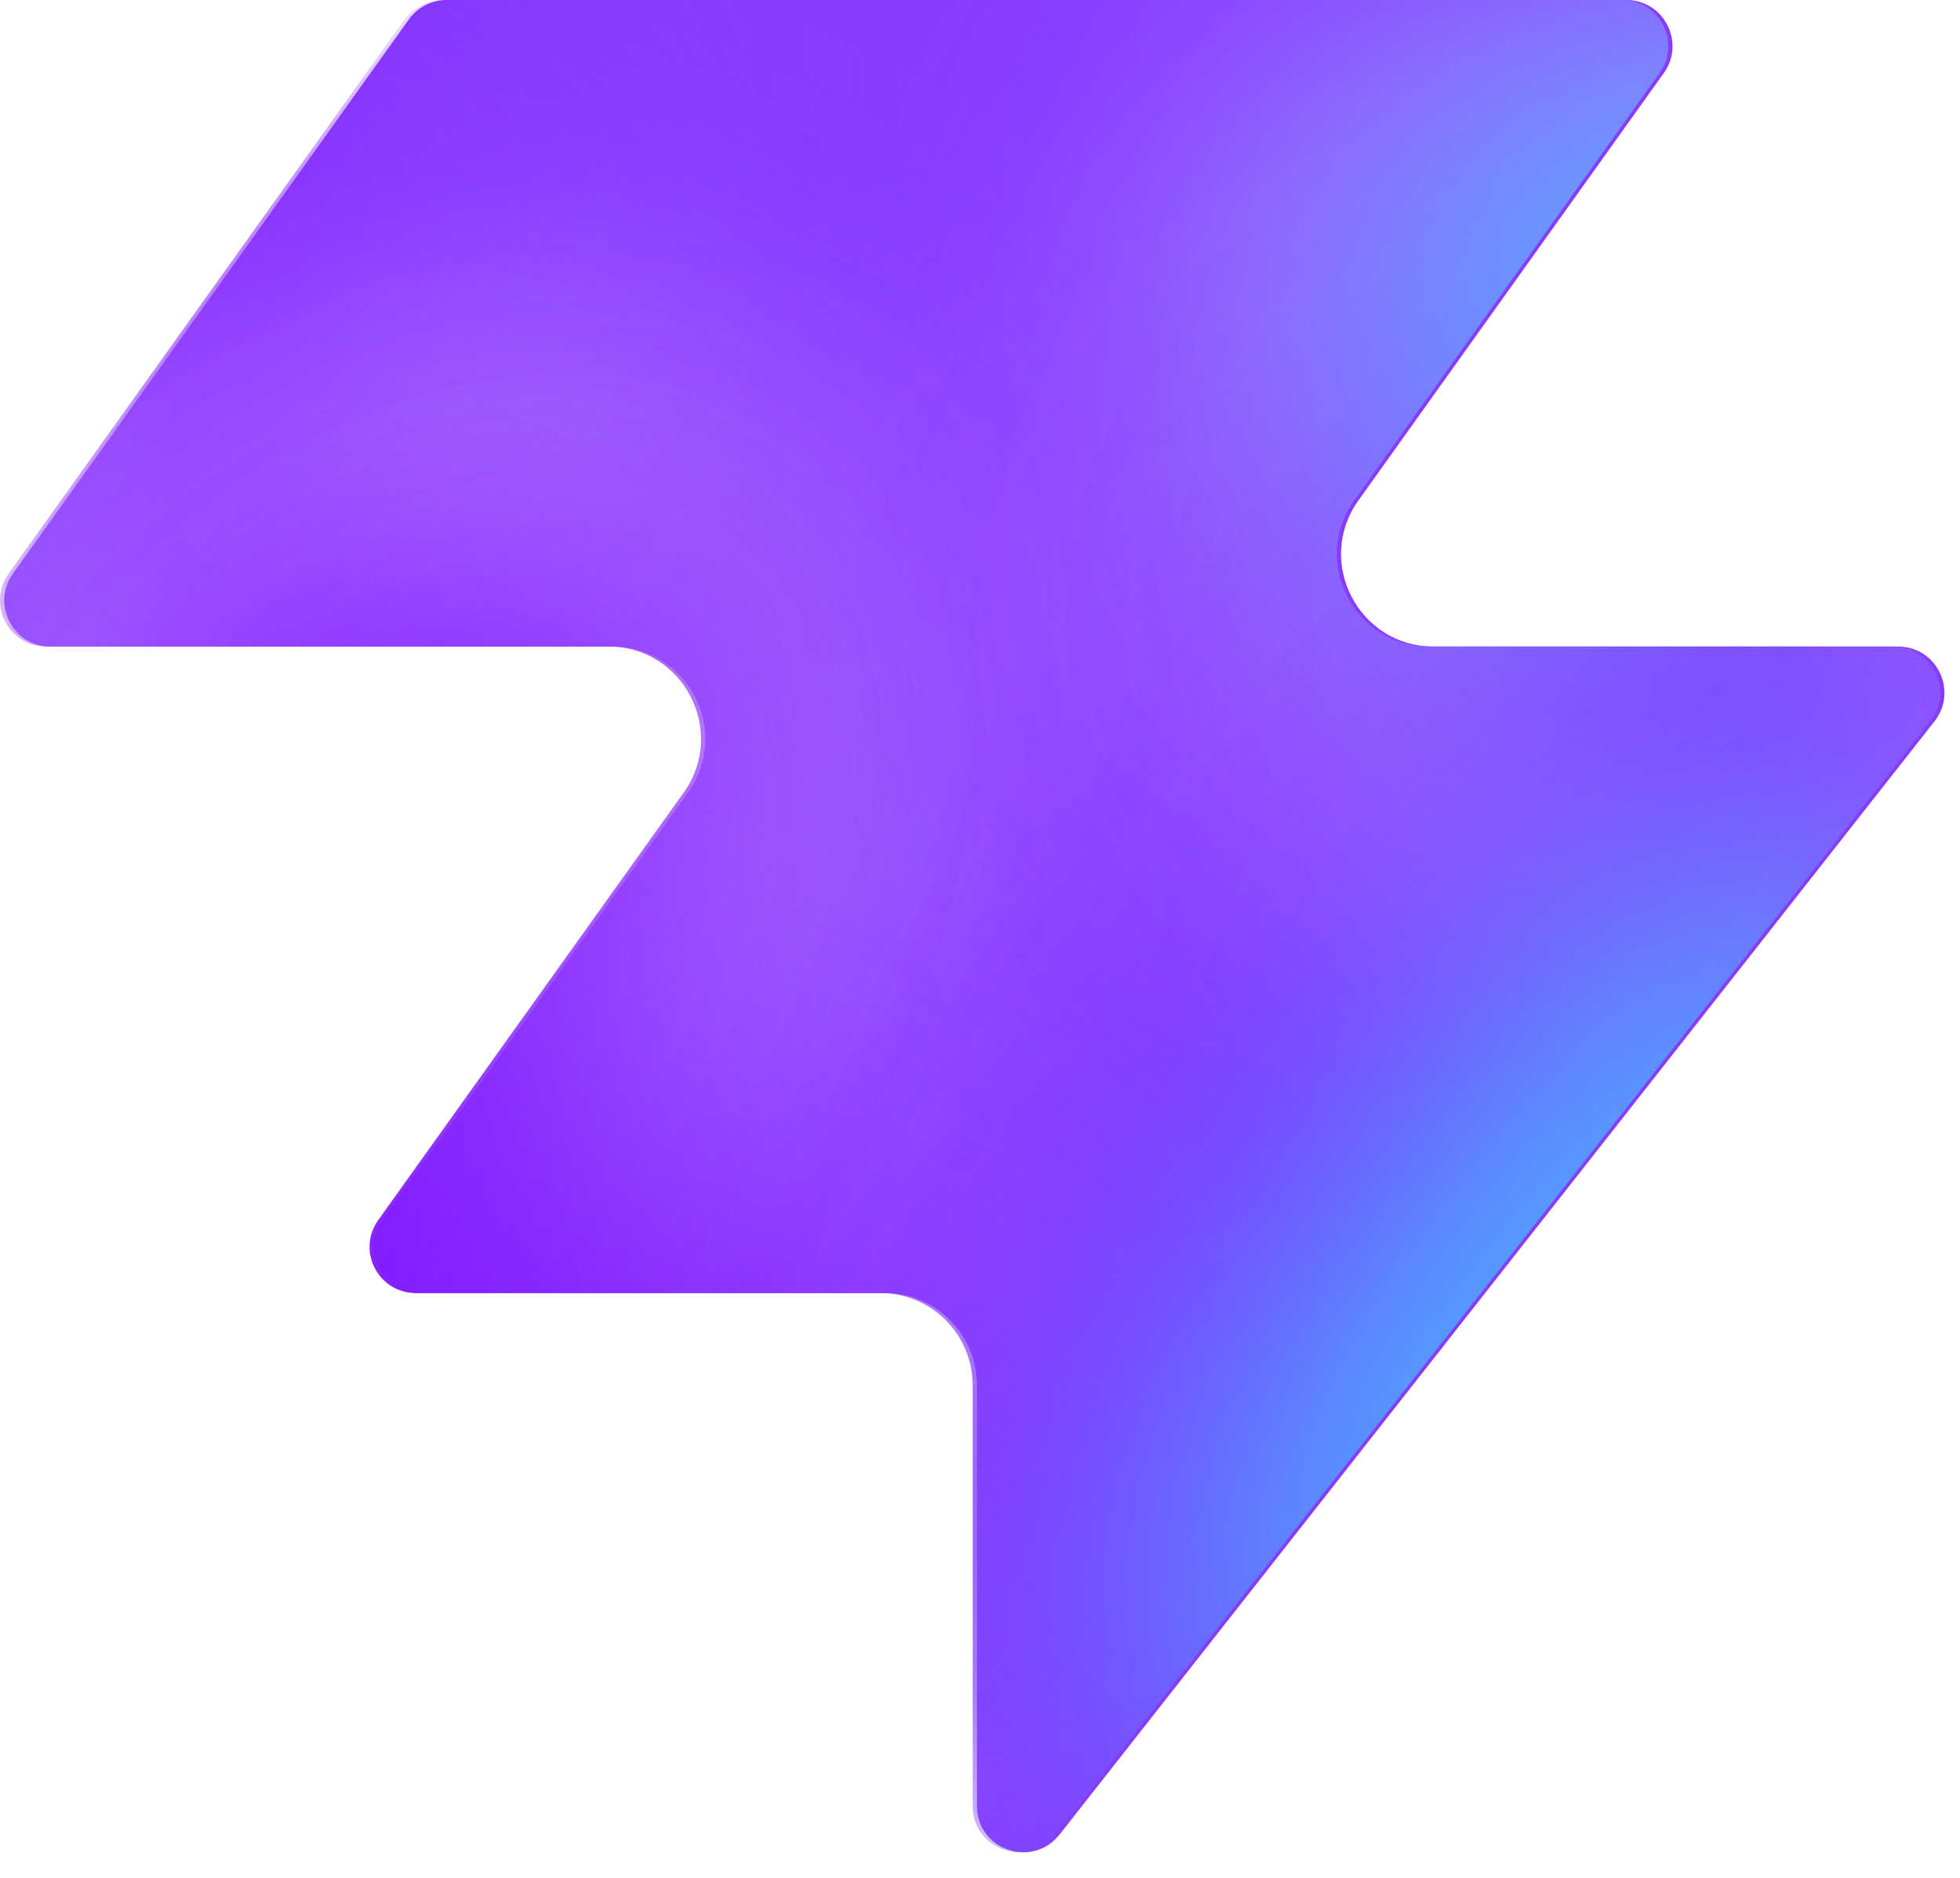
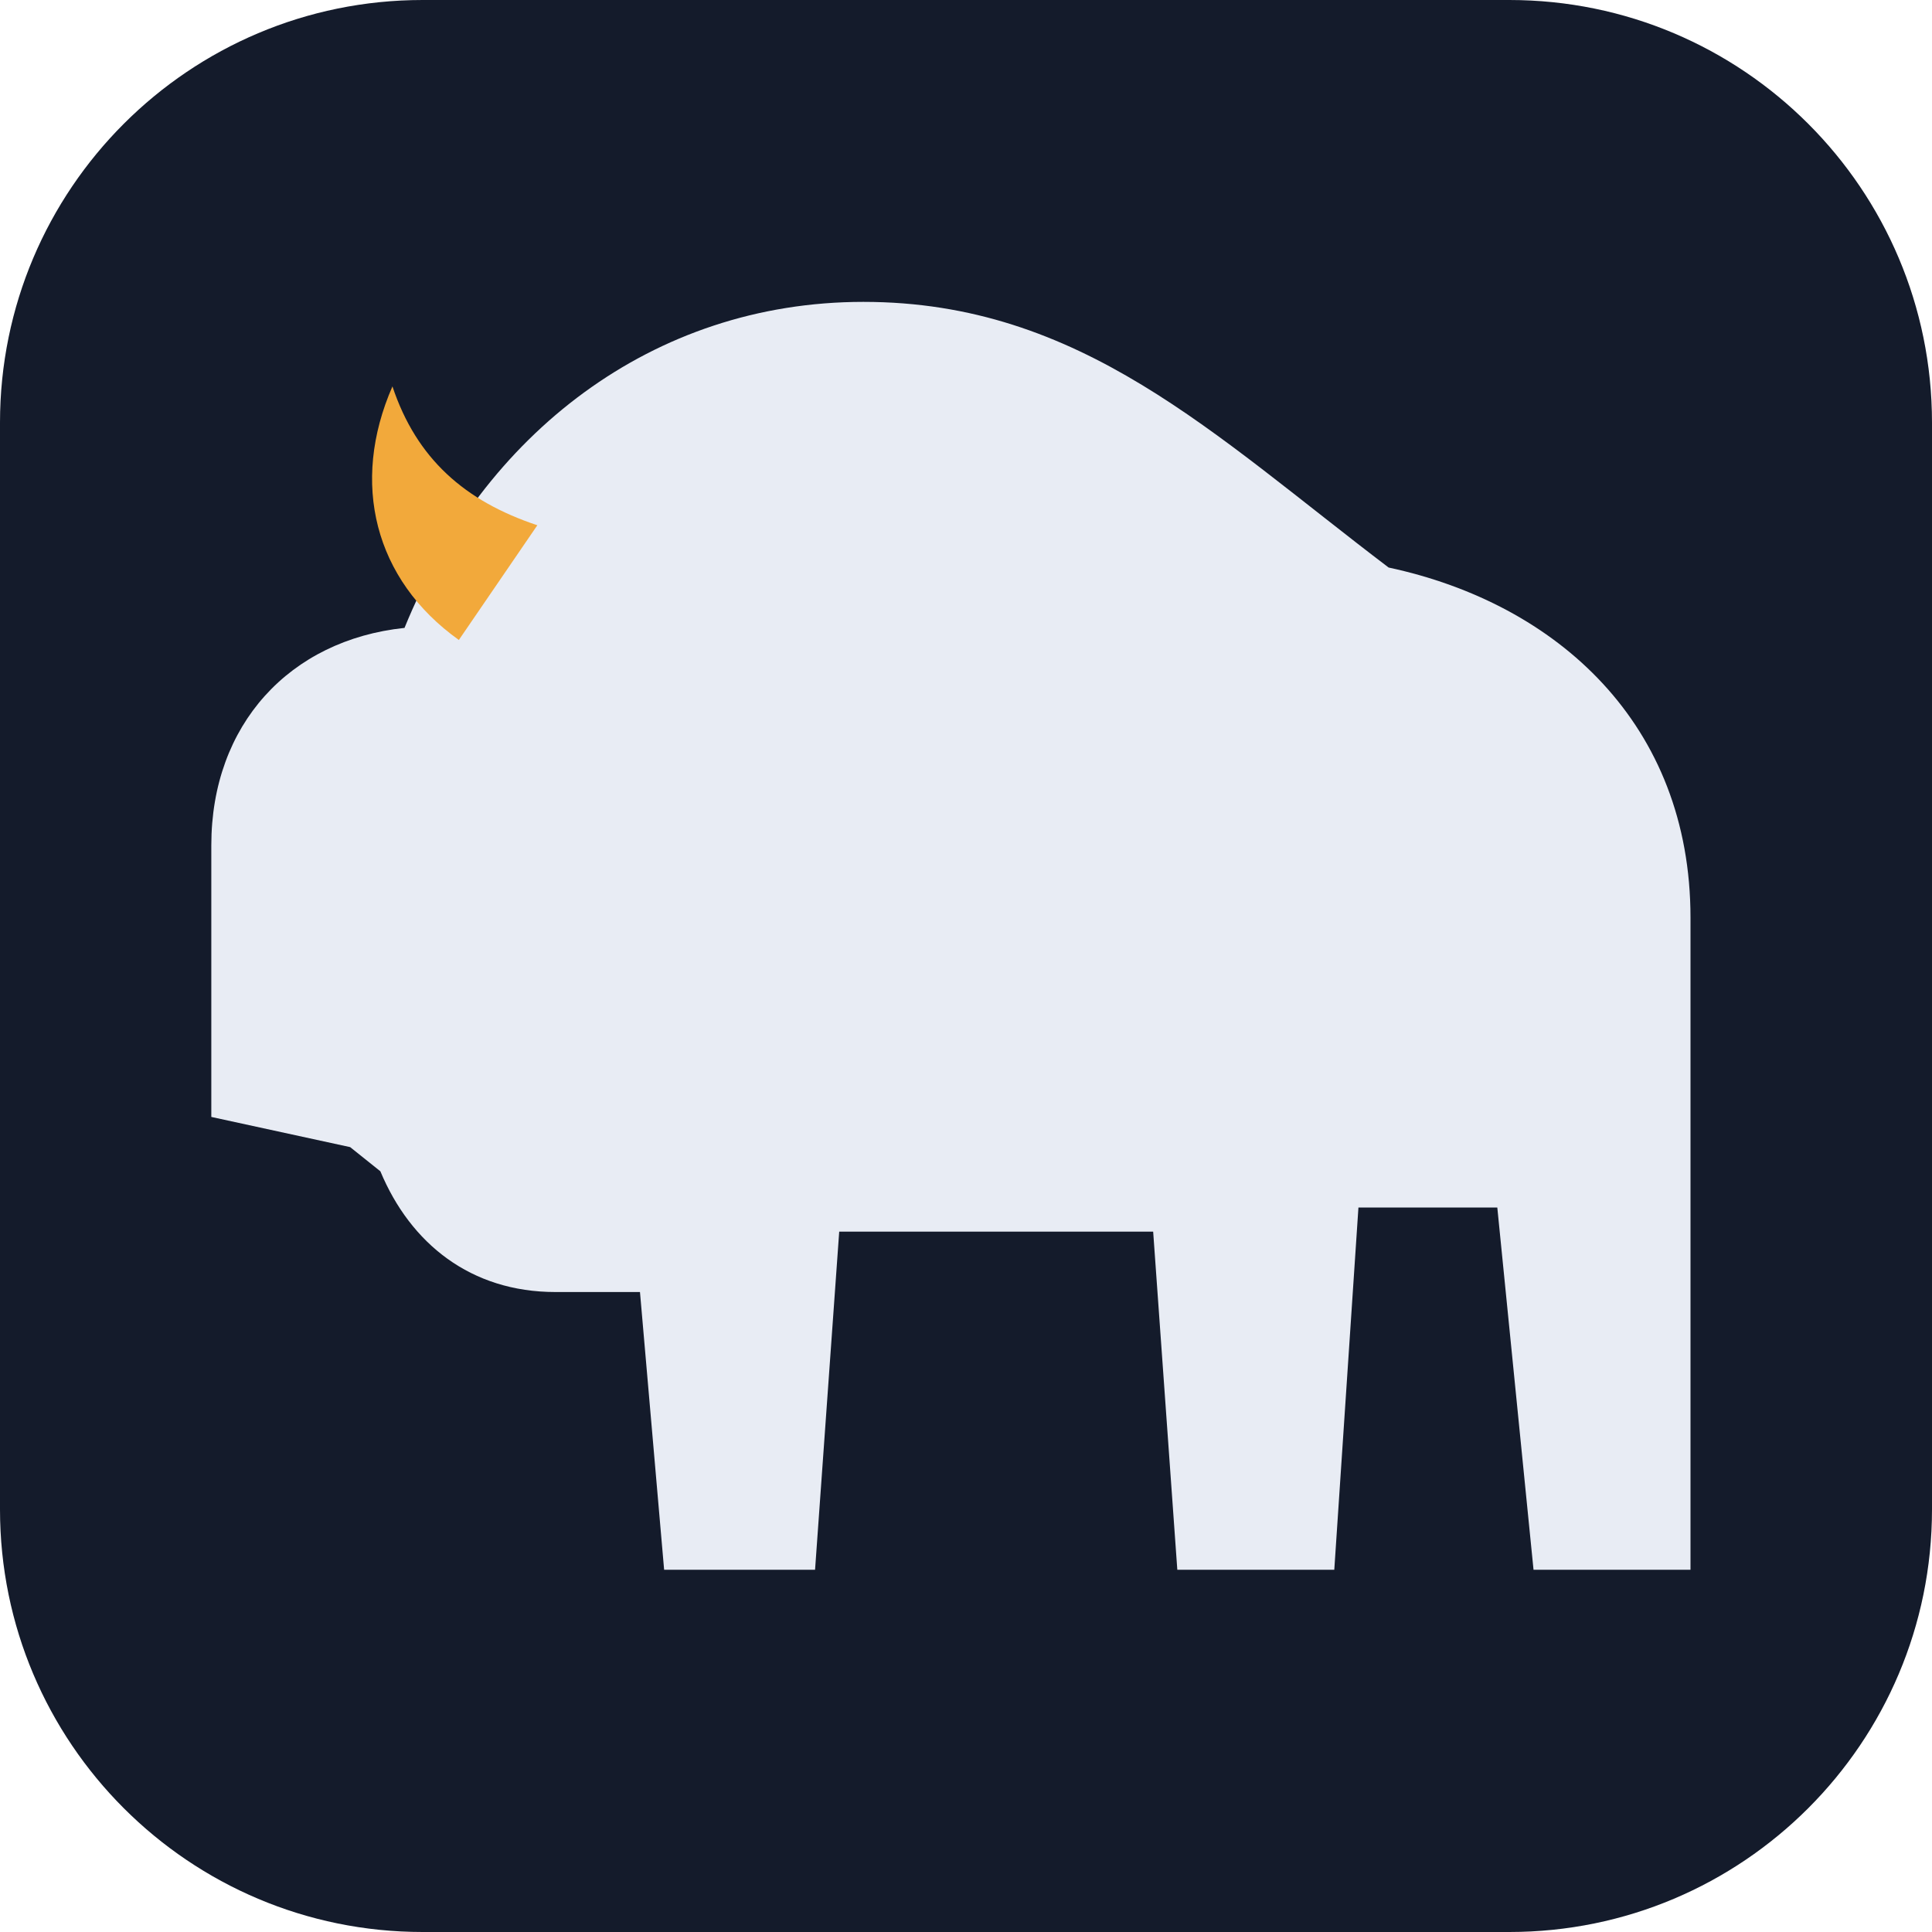
- <svg xmlns="http://www.w3.org/2000/svg" width="48" height="46" fill="none" viewBox="0 0 48 46">
-   <path fill="#863bff" d="M25.946 44.938c-.664.845-2.021.375-2.021-.698V33.937a2.26 2.26 0 0 0-2.262-2.262H10.287c-.92 0-1.456-1.04-.92-1.788l7.48-10.471c1.07-1.497 0-3.578-1.842-3.578H1.237c-.92 0-1.456-1.04-.92-1.788L10.013.474c.214-.297.556-.474.92-.474h28.894c.92 0 1.456 1.04.92 1.788l-7.48 10.471c-1.07 1.498 0 3.579 1.842 3.579h11.377c.943 0 1.473 1.088.89 1.83L25.947 44.94z" style="fill:#863bff;fill:color(display-p3 .525 .23 1);fill-opacity:1" />
-   <mask id="a" width="48" height="46" x="0" y="0" maskUnits="userSpaceOnUse" style="mask-type:alpha">
-     <path fill="#000" d="M25.842 44.938c-.664.844-2.021.375-2.021-.698V33.937a2.26 2.26 0 0 0-2.262-2.262H10.183c-.92 0-1.456-1.04-.92-1.788l7.48-10.471c1.07-1.498 0-3.579-1.842-3.579H1.133c-.92 0-1.456-1.04-.92-1.787L9.91.473c.214-.297.556-.474.92-.474h28.894c.92 0 1.456 1.04.92 1.788l-7.48 10.471c-1.07 1.498 0 3.578 1.842 3.578h11.377c.943 0 1.473 1.088.89 1.832L25.843 44.94z" style="fill:#000;fill-opacity:1" />
-   </mask>
-   <g mask="url(#a)">
-     <g filter="url(#b)">
-       <ellipse cx="5.508" cy="14.704" fill="#ede6ff" rx="5.508" ry="14.704" style="fill:#ede6ff;fill:color(display-p3 .927 .903 1);fill-opacity:1" transform="matrix(.00324 1 1 -.00324 -4.47 31.516)" />
-     </g>
-     <g filter="url(#c)">
-       <ellipse cx="10.399" cy="29.851" fill="#ede6ff" rx="10.399" ry="29.851" style="fill:#ede6ff;fill:color(display-p3 .927 .903 1);fill-opacity:1" transform="matrix(.00324 1 1 -.00324 -39.328 7.883)" />
-     </g>
-     <g filter="url(#d)">
-       <ellipse cx="5.508" cy="30.487" fill="#7e14ff" rx="5.508" ry="30.487" style="fill:#7e14ff;fill:color(display-p3 .492 .077 1);fill-opacity:1" transform="rotate(89.814 -25.913 -14.639)scale(1 -1)" />
-     </g>
-     <g filter="url(#e)">
-       <ellipse cx="5.508" cy="30.599" fill="#7e14ff" rx="5.508" ry="30.599" style="fill:#7e14ff;fill:color(display-p3 .492 .077 1);fill-opacity:1" transform="rotate(89.814 -32.644 -3.334)scale(1 -1)" />
-     </g>
-     <g filter="url(#f)">
-       <ellipse cx="5.508" cy="30.599" fill="#7e14ff" rx="5.508" ry="30.599" style="fill:#7e14ff;fill:color(display-p3 .492 .077 1);fill-opacity:1" transform="matrix(.00324 1 1 -.00324 -34.34 30.47)" />
-     </g>
-     <g filter="url(#g)">
-       <ellipse cx="14.072" cy="22.078" fill="#ede6ff" rx="14.072" ry="22.078" style="fill:#ede6ff;fill:color(display-p3 .927 .903 1);fill-opacity:1" transform="rotate(93.35 24.506 48.493)scale(-1 1)" />
-     </g>
-     <g filter="url(#h)">
-       <ellipse cx="3.47" cy="21.501" fill="#7e14ff" rx="3.47" ry="21.501" style="fill:#7e14ff;fill:color(display-p3 .492 .077 1);fill-opacity:1" transform="rotate(89.009 28.708 47.59)scale(-1 1)" />
-     </g>
-     <g filter="url(#i)">
-       <ellipse cx="3.47" cy="21.501" fill="#7e14ff" rx="3.47" ry="21.501" style="fill:#7e14ff;fill:color(display-p3 .492 .077 1);fill-opacity:1" transform="rotate(89.009 28.708 47.59)scale(-1 1)" />
-     </g>
-     <g filter="url(#j)">
-       <ellipse cx=".387" cy="8.972" fill="#7e14ff" rx="4.407" ry="29.108" style="fill:#7e14ff;fill:color(display-p3 .492 .077 1);fill-opacity:1" transform="rotate(39.51 .387 8.972)" />
-     </g>
-     <g filter="url(#k)">
-       <ellipse cx="47.523" cy="-6.092" fill="#7e14ff" rx="4.407" ry="29.108" style="fill:#7e14ff;fill:color(display-p3 .492 .077 1);fill-opacity:1" transform="rotate(37.892 47.523 -6.092)" />
-     </g>
-     <g filter="url(#l)">
-       <ellipse cx="41.412" cy="6.333" fill="#47bfff" rx="5.971" ry="9.665" style="fill:#47bfff;fill:color(display-p3 .28 .748 1);fill-opacity:1" transform="rotate(37.892 41.412 6.333)" />
-     </g>
-     <g filter="url(#m)">
-       <ellipse cx="-1.879" cy="38.332" fill="#7e14ff" rx="4.407" ry="29.108" style="fill:#7e14ff;fill:color(display-p3 .492 .077 1);fill-opacity:1" transform="rotate(37.892 -1.88 38.332)" />
-     </g>
-     <g filter="url(#n)">
-       <ellipse cx="-1.879" cy="38.332" fill="#7e14ff" rx="4.407" ry="29.108" style="fill:#7e14ff;fill:color(display-p3 .492 .077 1);fill-opacity:1" transform="rotate(37.892 -1.88 38.332)" />
-     </g>
-     <g filter="url(#o)">
-       <ellipse cx="35.651" cy="29.907" fill="#7e14ff" rx="4.407" ry="29.108" style="fill:#7e14ff;fill:color(display-p3 .492 .077 1);fill-opacity:1" transform="rotate(37.892 35.651 29.907)" />
-     </g>
-     <g filter="url(#p)">
-       <ellipse cx="38.418" cy="32.4" fill="#47bfff" rx="5.971" ry="15.297" style="fill:#47bfff;fill:color(display-p3 .28 .748 1);fill-opacity:1" transform="rotate(37.892 38.418 32.4)" />
-     </g>
-   </g>
-   <defs>
-     <filter id="b" width="60.045" height="41.654" x="-19.77" y="16.149" color-interpolation-filters="sRGB" filterUnits="userSpaceOnUse">
-       <feFlood flood-opacity="0" result="BackgroundImageFix" />
-       <feBlend in="SourceGraphic" in2="BackgroundImageFix" result="shape" />
-       <feGaussianBlur result="effect1_foregroundBlur_2002_17158" stdDeviation="7.659" />
-     </filter>
-     <filter id="c" width="90.34" height="51.437" x="-54.613" y="-7.533" color-interpolation-filters="sRGB" filterUnits="userSpaceOnUse">
-       <feFlood flood-opacity="0" result="BackgroundImageFix" />
-       <feBlend in="SourceGraphic" in2="BackgroundImageFix" result="shape" />
-       <feGaussianBlur result="effect1_foregroundBlur_2002_17158" stdDeviation="7.659" />
-     </filter>
-     <filter id="d" width="79.355" height="29.4" x="-49.64" y="2.03" color-interpolation-filters="sRGB" filterUnits="userSpaceOnUse">
-       <feFlood flood-opacity="0" result="BackgroundImageFix" />
-       <feBlend in="SourceGraphic" in2="BackgroundImageFix" result="shape" />
-       <feGaussianBlur result="effect1_foregroundBlur_2002_17158" stdDeviation="4.596" />
-     </filter>
-     <filter id="e" width="79.579" height="29.4" x="-45.045" y="20.029" color-interpolation-filters="sRGB" filterUnits="userSpaceOnUse">
-       <feFlood flood-opacity="0" result="BackgroundImageFix" />
-       <feBlend in="SourceGraphic" in2="BackgroundImageFix" result="shape" />
-       <feGaussianBlur result="effect1_foregroundBlur_2002_17158" stdDeviation="4.596" />
-     </filter>
-     <filter id="f" width="79.579" height="29.4" x="-43.513" y="21.178" color-interpolation-filters="sRGB" filterUnits="userSpaceOnUse">
-       <feFlood flood-opacity="0" result="BackgroundImageFix" />
-       <feBlend in="SourceGraphic" in2="BackgroundImageFix" result="shape" />
-       <feGaussianBlur result="effect1_foregroundBlur_2002_17158" stdDeviation="4.596" />
-     </filter>
-     <filter id="g" width="74.749" height="58.852" x="15.756" y="-17.901" color-interpolation-filters="sRGB" filterUnits="userSpaceOnUse">
-       <feFlood flood-opacity="0" result="BackgroundImageFix" />
-       <feBlend in="SourceGraphic" in2="BackgroundImageFix" result="shape" />
-       <feGaussianBlur result="effect1_foregroundBlur_2002_17158" stdDeviation="7.659" />
-     </filter>
-     <filter id="h" width="61.377" height="25.362" x="23.548" y="2.284" color-interpolation-filters="sRGB" filterUnits="userSpaceOnUse">
-       <feFlood flood-opacity="0" result="BackgroundImageFix" />
-       <feBlend in="SourceGraphic" in2="BackgroundImageFix" result="shape" />
-       <feGaussianBlur result="effect1_foregroundBlur_2002_17158" stdDeviation="4.596" />
-     </filter>
-     <filter id="i" width="61.377" height="25.362" x="23.548" y="2.284" color-interpolation-filters="sRGB" filterUnits="userSpaceOnUse">
-       <feFlood flood-opacity="0" result="BackgroundImageFix" />
-       <feBlend in="SourceGraphic" in2="BackgroundImageFix" result="shape" />
-       <feGaussianBlur result="effect1_foregroundBlur_2002_17158" stdDeviation="4.596" />
-     </filter>
-     <filter id="j" width="56.045" height="63.649" x="-27.636" y="-22.853" color-interpolation-filters="sRGB" filterUnits="userSpaceOnUse">
-       <feFlood flood-opacity="0" result="BackgroundImageFix" />
-       <feBlend in="SourceGraphic" in2="BackgroundImageFix" result="shape" />
-       <feGaussianBlur result="effect1_foregroundBlur_2002_17158" stdDeviation="4.596" />
-     </filter>
-     <filter id="k" width="54.814" height="64.646" x="20.116" y="-38.415" color-interpolation-filters="sRGB" filterUnits="userSpaceOnUse">
-       <feFlood flood-opacity="0" result="BackgroundImageFix" />
-       <feBlend in="SourceGraphic" in2="BackgroundImageFix" result="shape" />
-       <feGaussianBlur result="effect1_foregroundBlur_2002_17158" stdDeviation="4.596" />
-     </filter>
-     <filter id="l" width="33.541" height="35.313" x="24.641" y="-11.323" color-interpolation-filters="sRGB" filterUnits="userSpaceOnUse">
-       <feFlood flood-opacity="0" result="BackgroundImageFix" />
-       <feBlend in="SourceGraphic" in2="BackgroundImageFix" result="shape" />
-       <feGaussianBlur result="effect1_foregroundBlur_2002_17158" stdDeviation="4.596" />
-     </filter>
-     <filter id="m" width="54.814" height="64.646" x="-29.286" y="6.009" color-interpolation-filters="sRGB" filterUnits="userSpaceOnUse">
-       <feFlood flood-opacity="0" result="BackgroundImageFix" />
-       <feBlend in="SourceGraphic" in2="BackgroundImageFix" result="shape" />
-       <feGaussianBlur result="effect1_foregroundBlur_2002_17158" stdDeviation="4.596" />
-     </filter>
-     <filter id="n" width="54.814" height="64.646" x="-29.286" y="6.009" color-interpolation-filters="sRGB" filterUnits="userSpaceOnUse">
-       <feFlood flood-opacity="0" result="BackgroundImageFix" />
-       <feBlend in="SourceGraphic" in2="BackgroundImageFix" result="shape" />
-       <feGaussianBlur result="effect1_foregroundBlur_2002_17158" stdDeviation="4.596" />
-     </filter>
-     <filter id="o" width="54.814" height="64.646" x="8.244" y="-2.416" color-interpolation-filters="sRGB" filterUnits="userSpaceOnUse">
-       <feFlood flood-opacity="0" result="BackgroundImageFix" />
-       <feBlend in="SourceGraphic" in2="BackgroundImageFix" result="shape" />
-       <feGaussianBlur result="effect1_foregroundBlur_2002_17158" stdDeviation="4.596" />
-     </filter>
-     <filter id="p" width="39.409" height="43.623" x="18.713" y="10.588" color-interpolation-filters="sRGB" filterUnits="userSpaceOnUse">
-       <feFlood flood-opacity="0" result="BackgroundImageFix" />
-       <feBlend in="SourceGraphic" in2="BackgroundImageFix" result="shape" />
-       <feGaussianBlur result="effect1_foregroundBlur_2002_17158" stdDeviation="4.596" />
-     </filter>
-   </defs>
+ <svg xmlns="http://www.w3.org/2000/svg" width="32" height="32" viewBox="0 0 32 32">
+   <rect width="32" height="32" rx="7" fill="#141b2b" />
+   <path fill="#e8ecf4" d="M3.5 18.5V14c0-2 1.3-3.4 3.2-3.6C8 7.2 10.8 5 14.3 5c3.6 0 5.8 2.2 8.7 4.4 2.8.6 5 2.6 5 5.8V26h-2.6l-.6-6h-2.3l-.4 6h-2.6l-.4-5.6h-5.2l-.4 5.6H11l-.4-4.6H9.2c-1.4 0-2.4-.8-2.9-2l-.5-.4z" />
+   <path fill="#f2a93b" d="M7.6 10.6c-1.4-1-1.8-2.6-1.1-4.2.4 1.2 1.2 1.9 2.4 2.3z" />
</svg>
